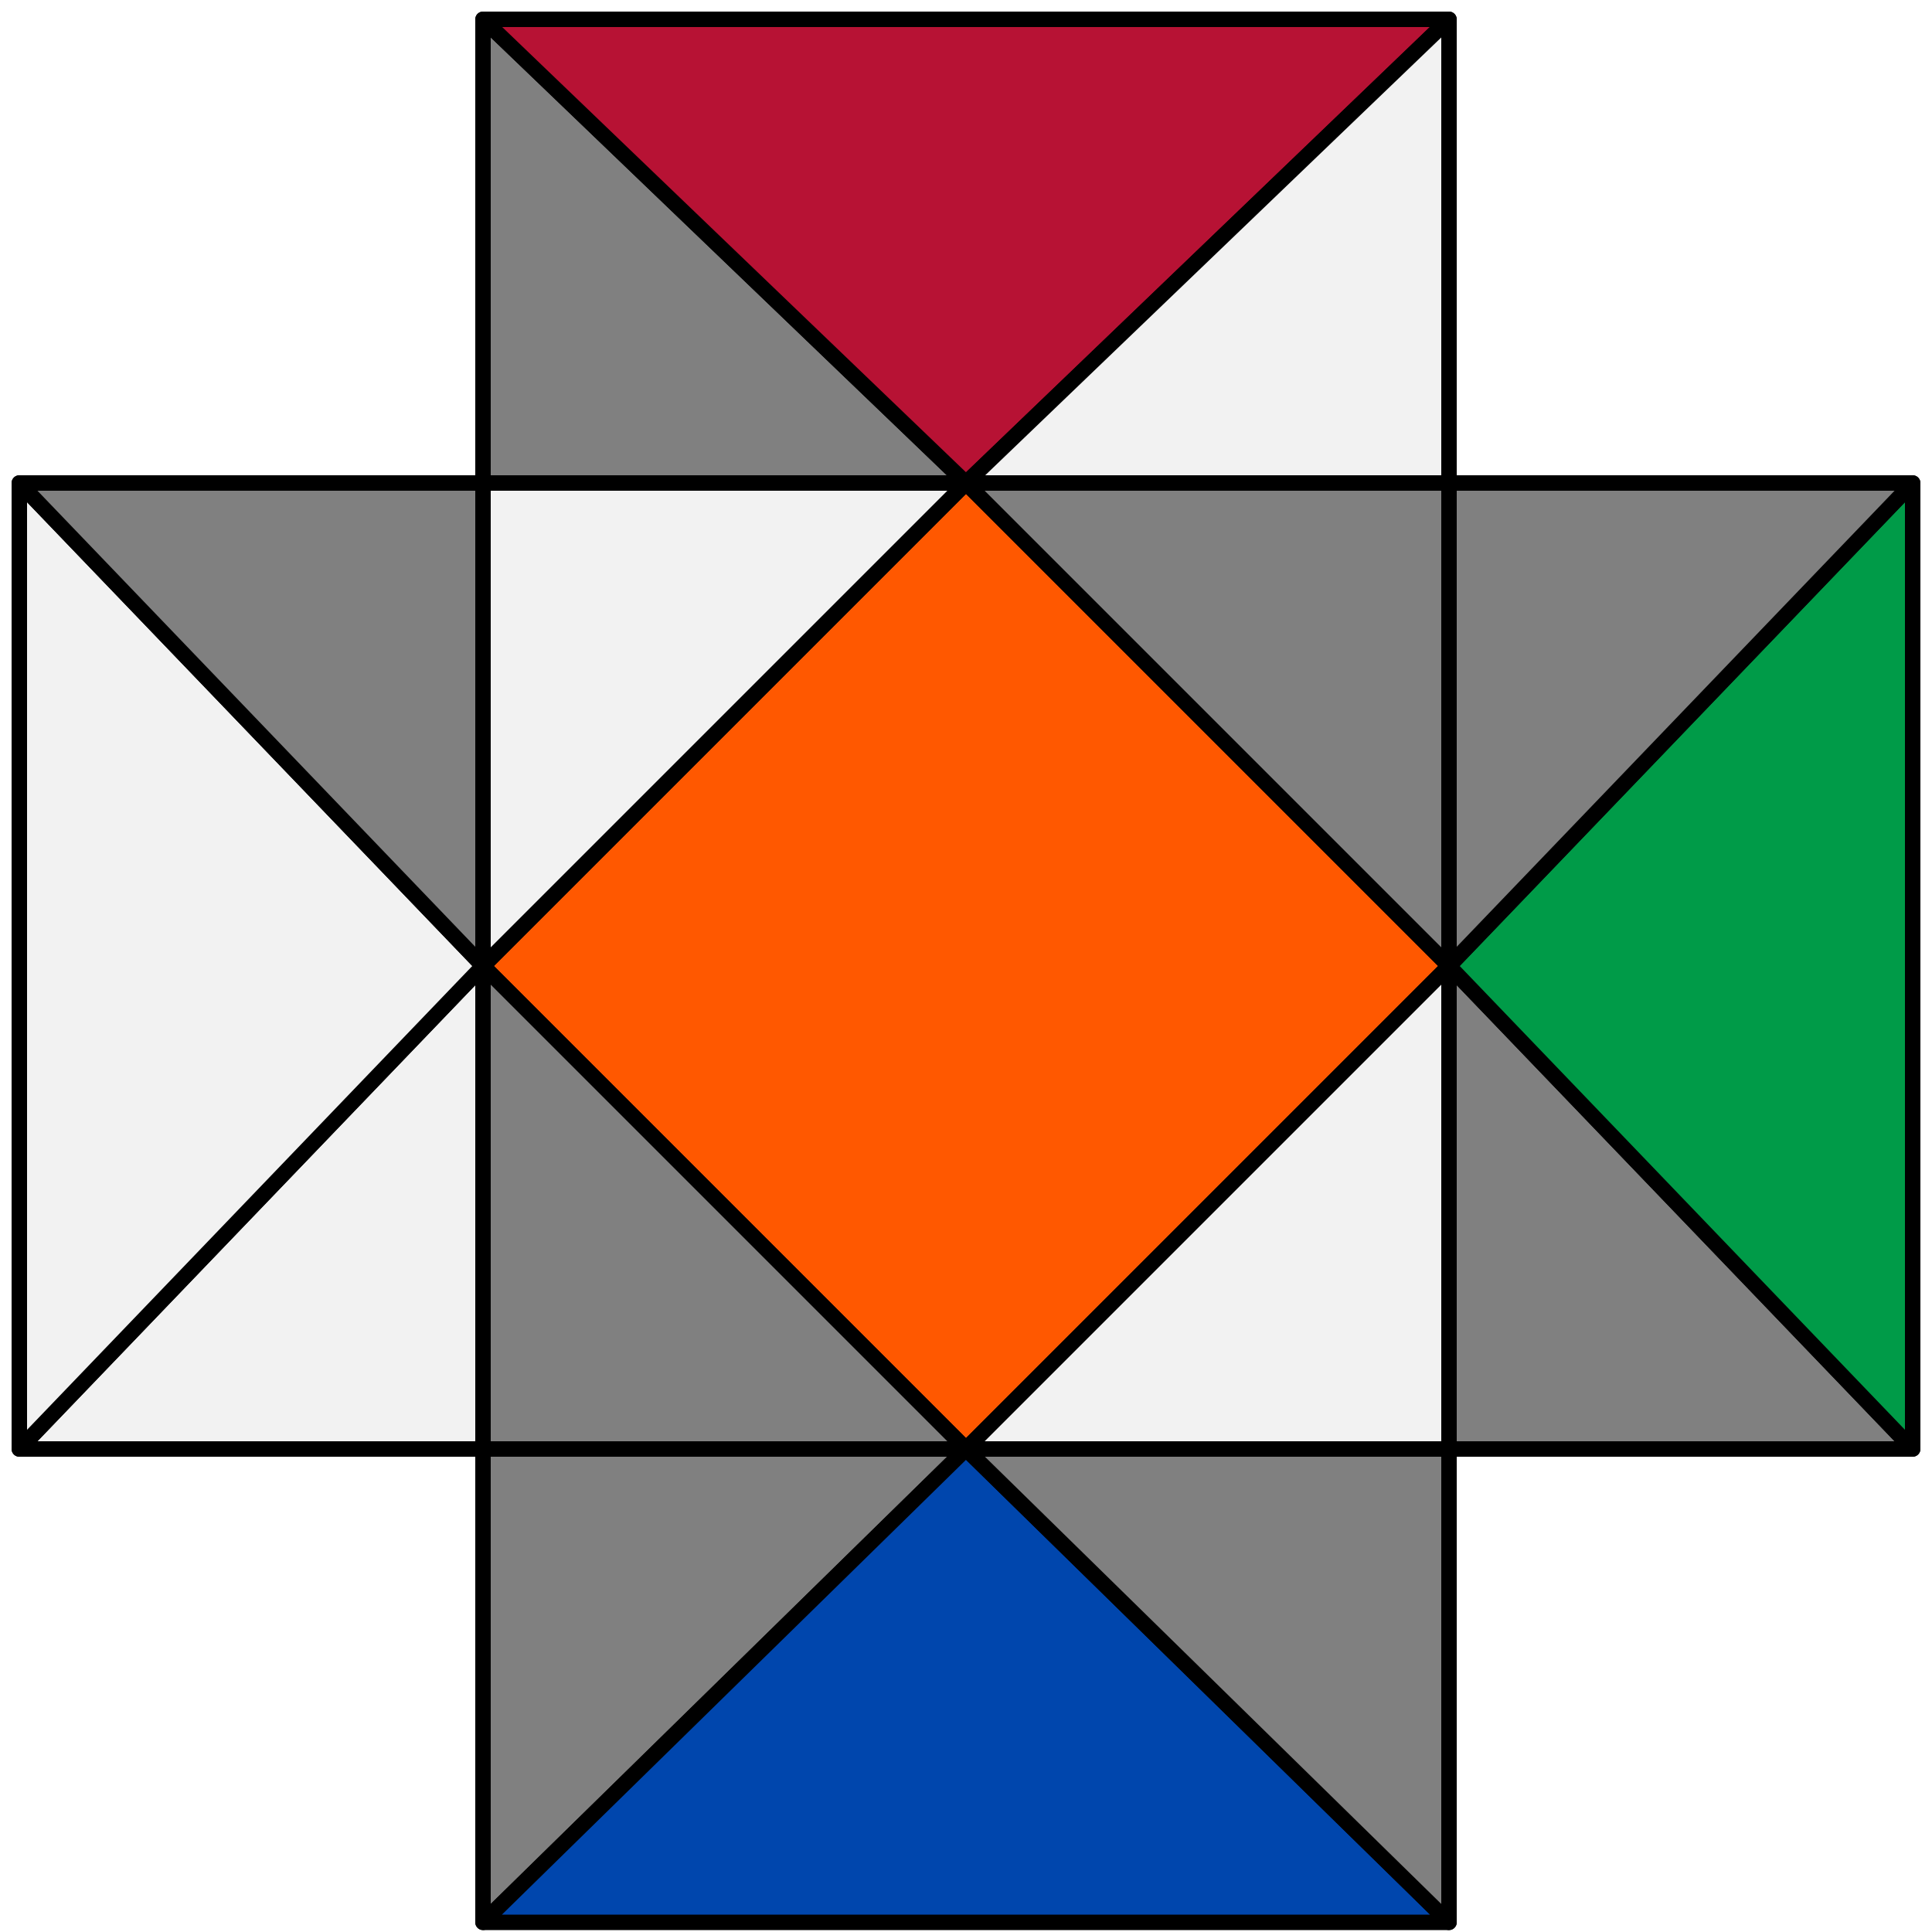
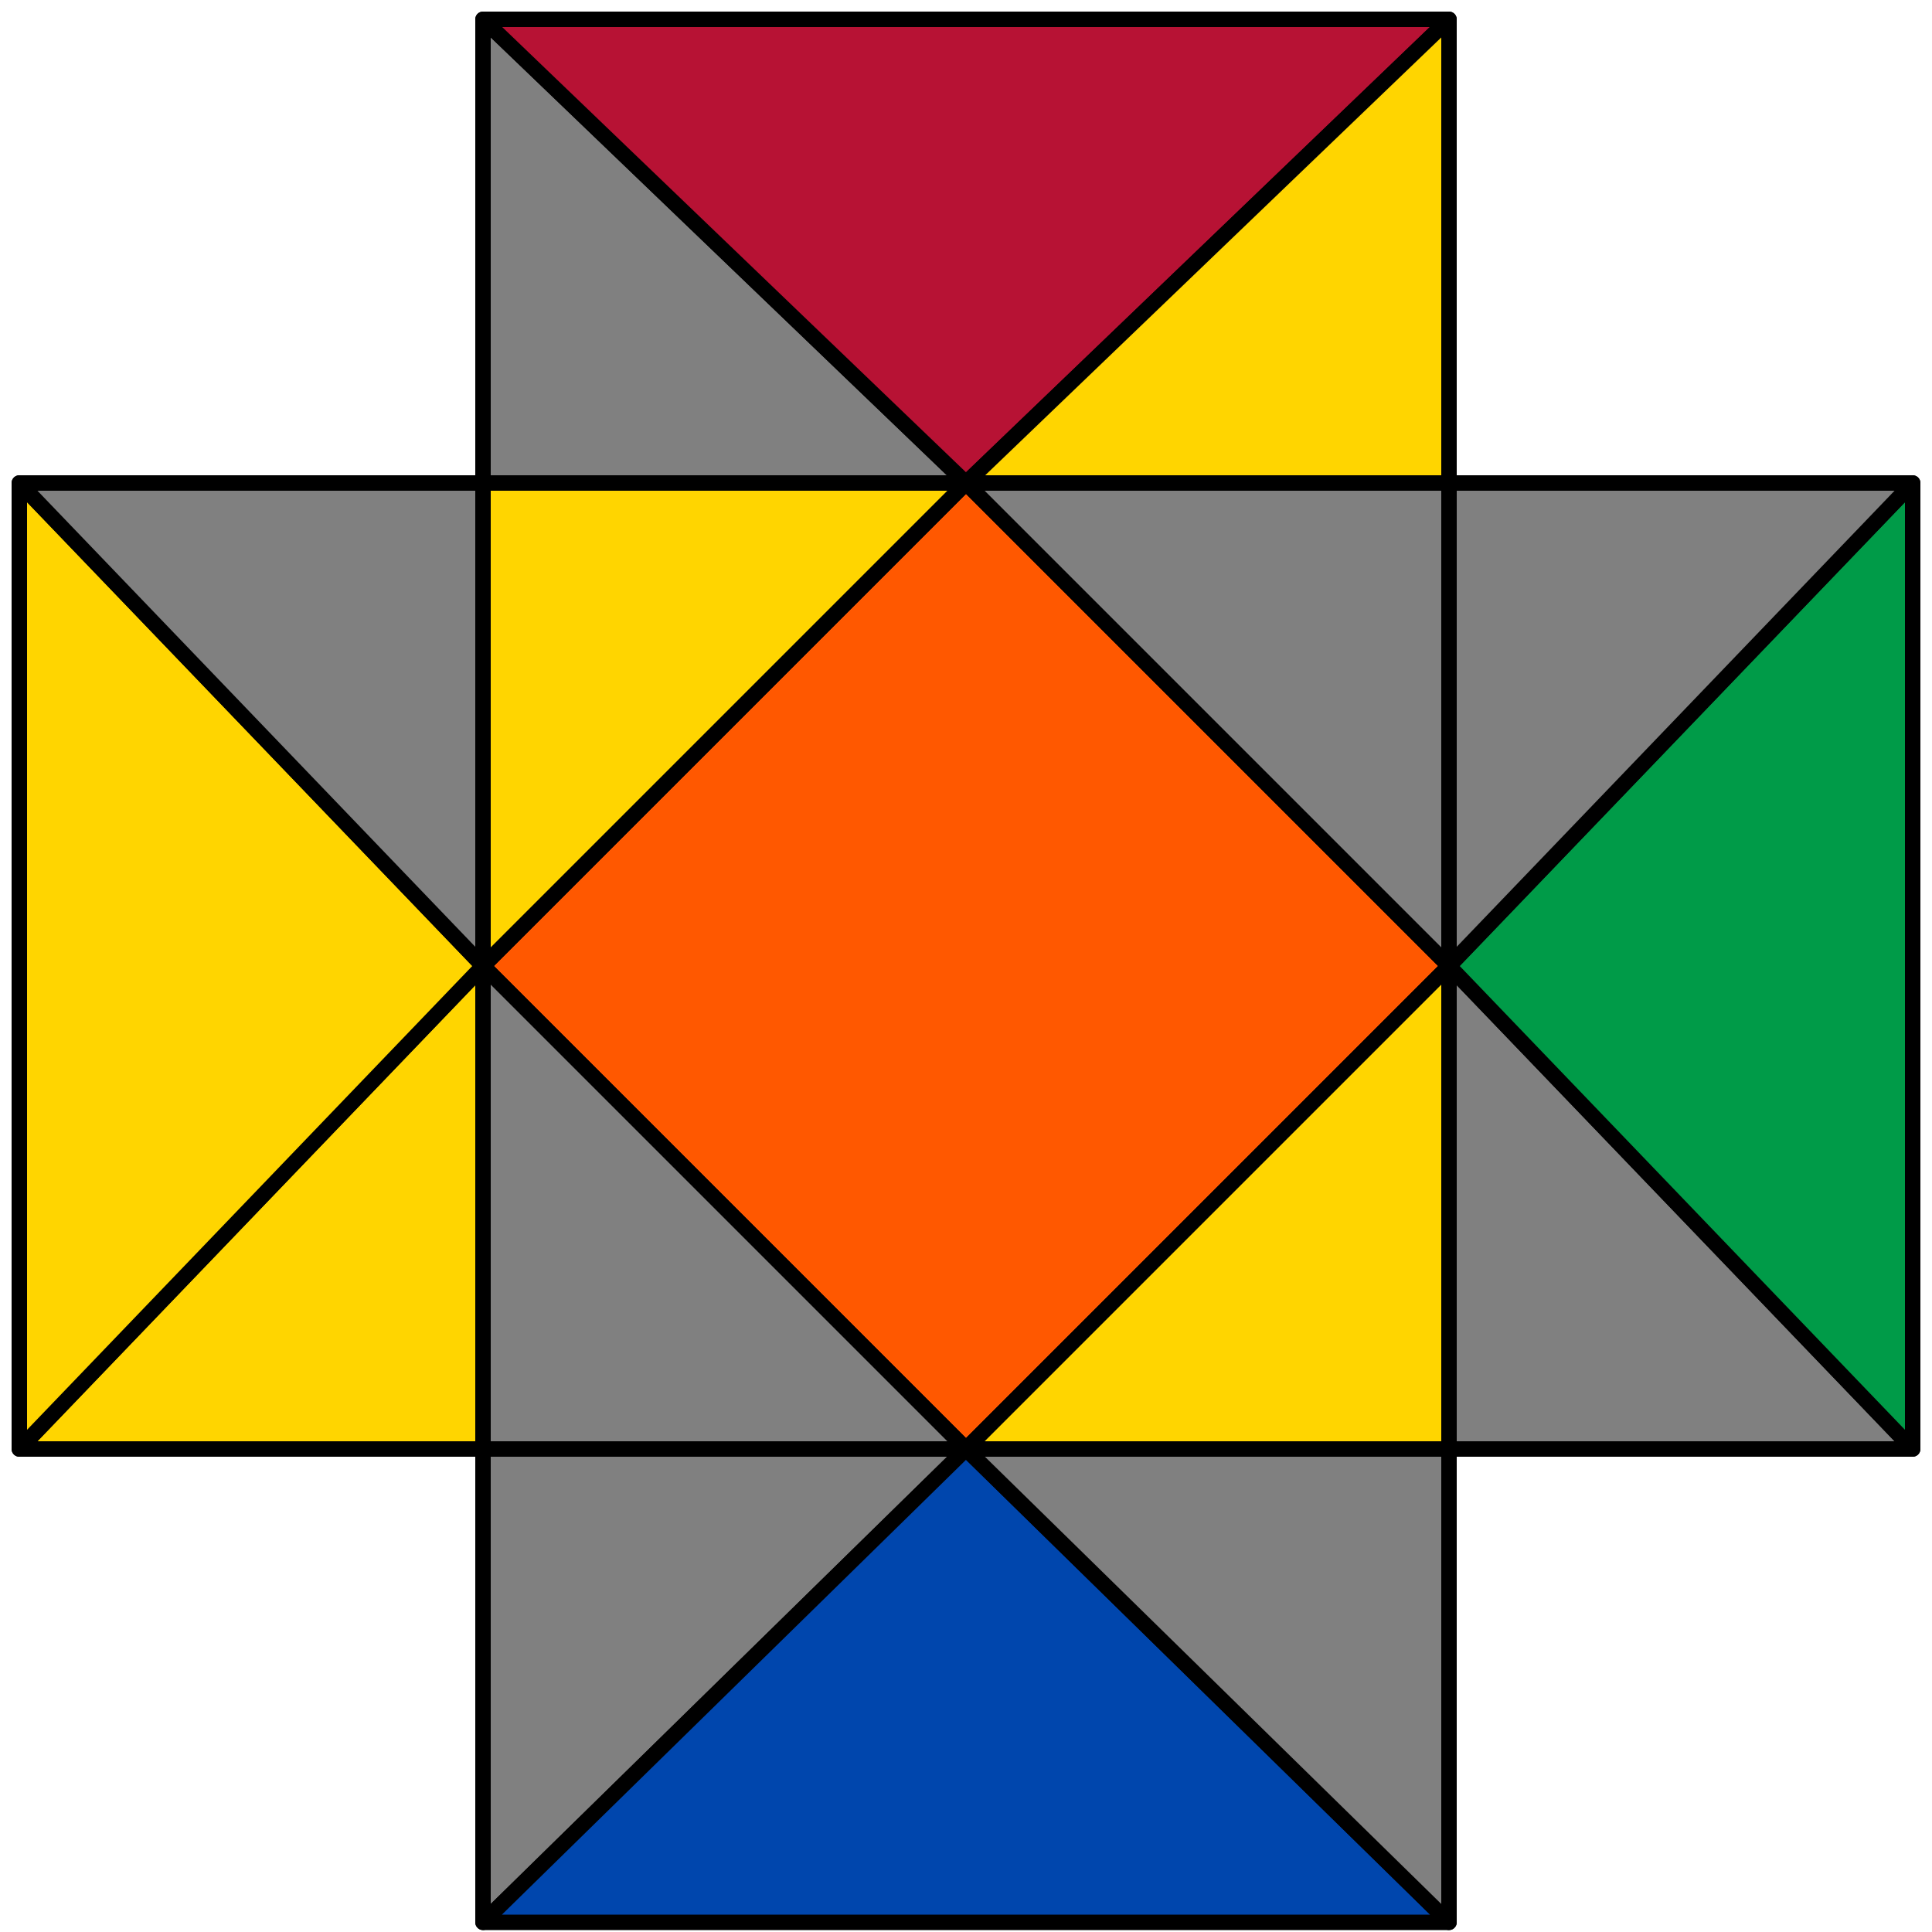
<svg xmlns="http://www.w3.org/2000/svg" id="svg" viewBox="0 0 1000 1000" stroke="black" stroke-width="8" stroke-linejoin="round">
  <polygon fill="#ff5800" points="500,250 750,500 500,750 250,500" />
-   <polygon fill="#f2f2f2" points="250,250 500,250 250,500" />
+   <polygon fill="#ffd500" points="250,250 500,250 250,500" />
  <polygon fill="#808080" points="750,250 500,250 750,500" />
-   <polygon fill="#f2f2f2" points="750,500 500,750 750,750" />
+   <polygon fill="#ffd500" points="750,500 500,750 750,750" />
  <polygon fill="#808080" points="250,500 500,750 250,750" />
  <polygon fill="#808080" points="250,750 500,750 250,995" />
  <polygon fill="#0046ad" points="500,750 750,995 250,995" />
  <polygon fill="#808080" points="750,750 500,750 750,995" />
  <polygon fill="#808080" points="750,750 750,500 990,750" />
  <polygon fill="#009b48" points="990,750 990,250 750,500" />
  <polygon fill="#808080" points="750,250 750,500 990,250" />
  <polygon fill="#808080" points="250,250 500,250 250,10" />
  <polygon fill="#b71234" points="500,250 250,10 750,10" />
-   <polygon fill="#f2f2f2" points="750,250 500,250 750,10" />
-   <polygon fill="#f2f2f2" points="250,750 250,500 10,750" />
-   <polygon fill="#f2f2f2" points="10,750 10,250 250,500" />
+   <polygon fill="#ffd500" points="750,250 500,250 750,10" />
+   <polygon fill="#ffd500" points="250,750 250,500 10,750" />
+   <polygon fill="#ffd500" points="10,750 10,250 250,500" />
  <polygon fill="#808080" points="250,250 250,500 10,250" />
</svg>
